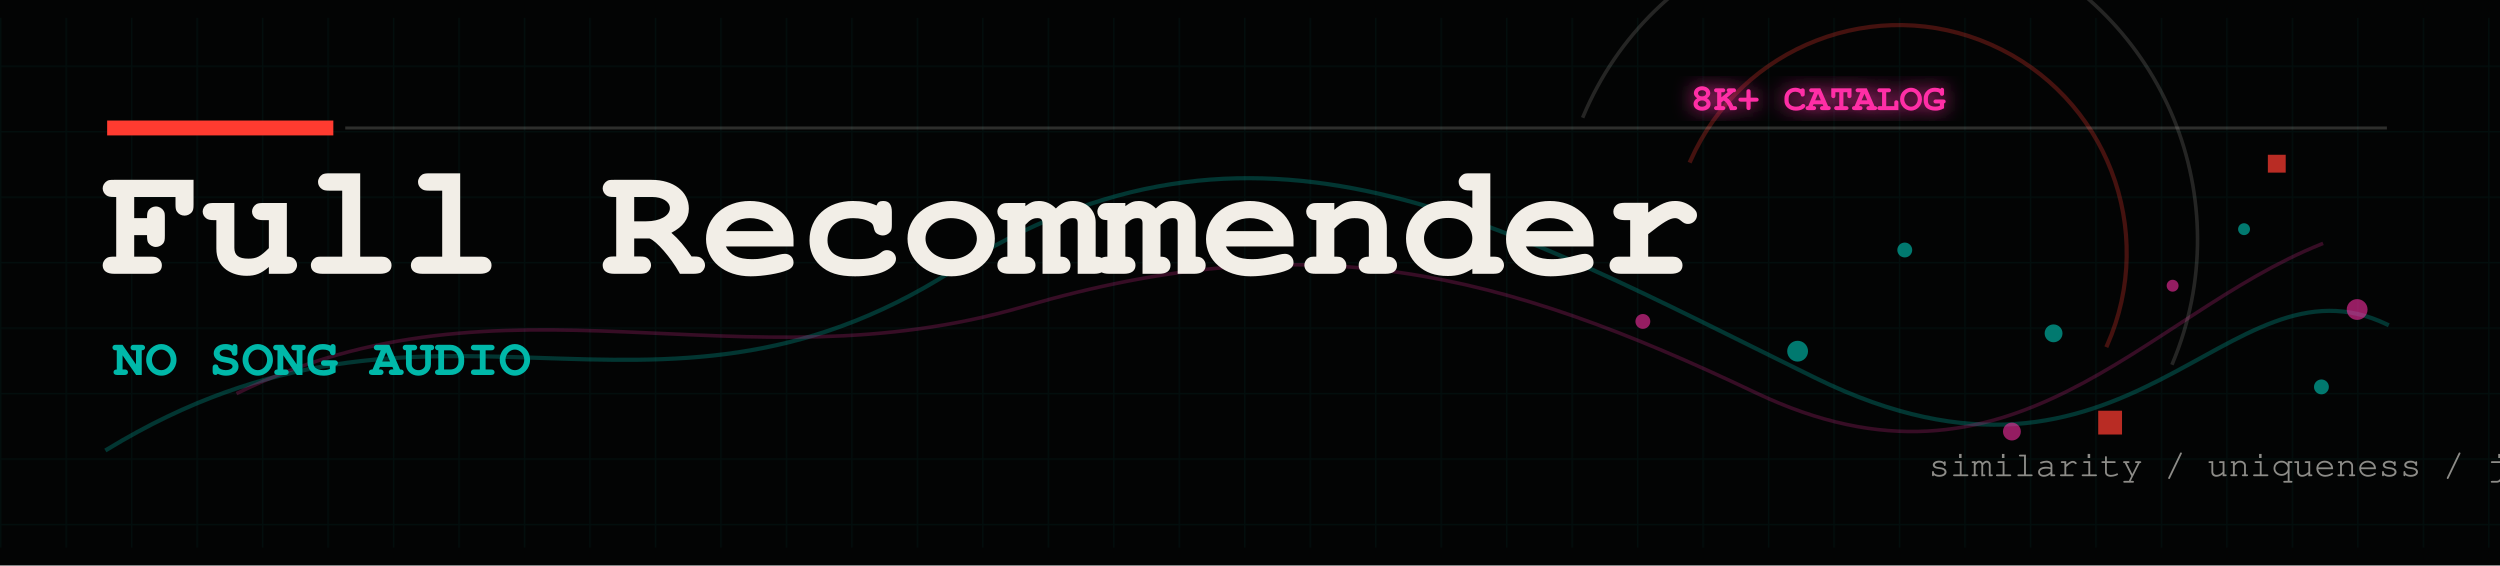
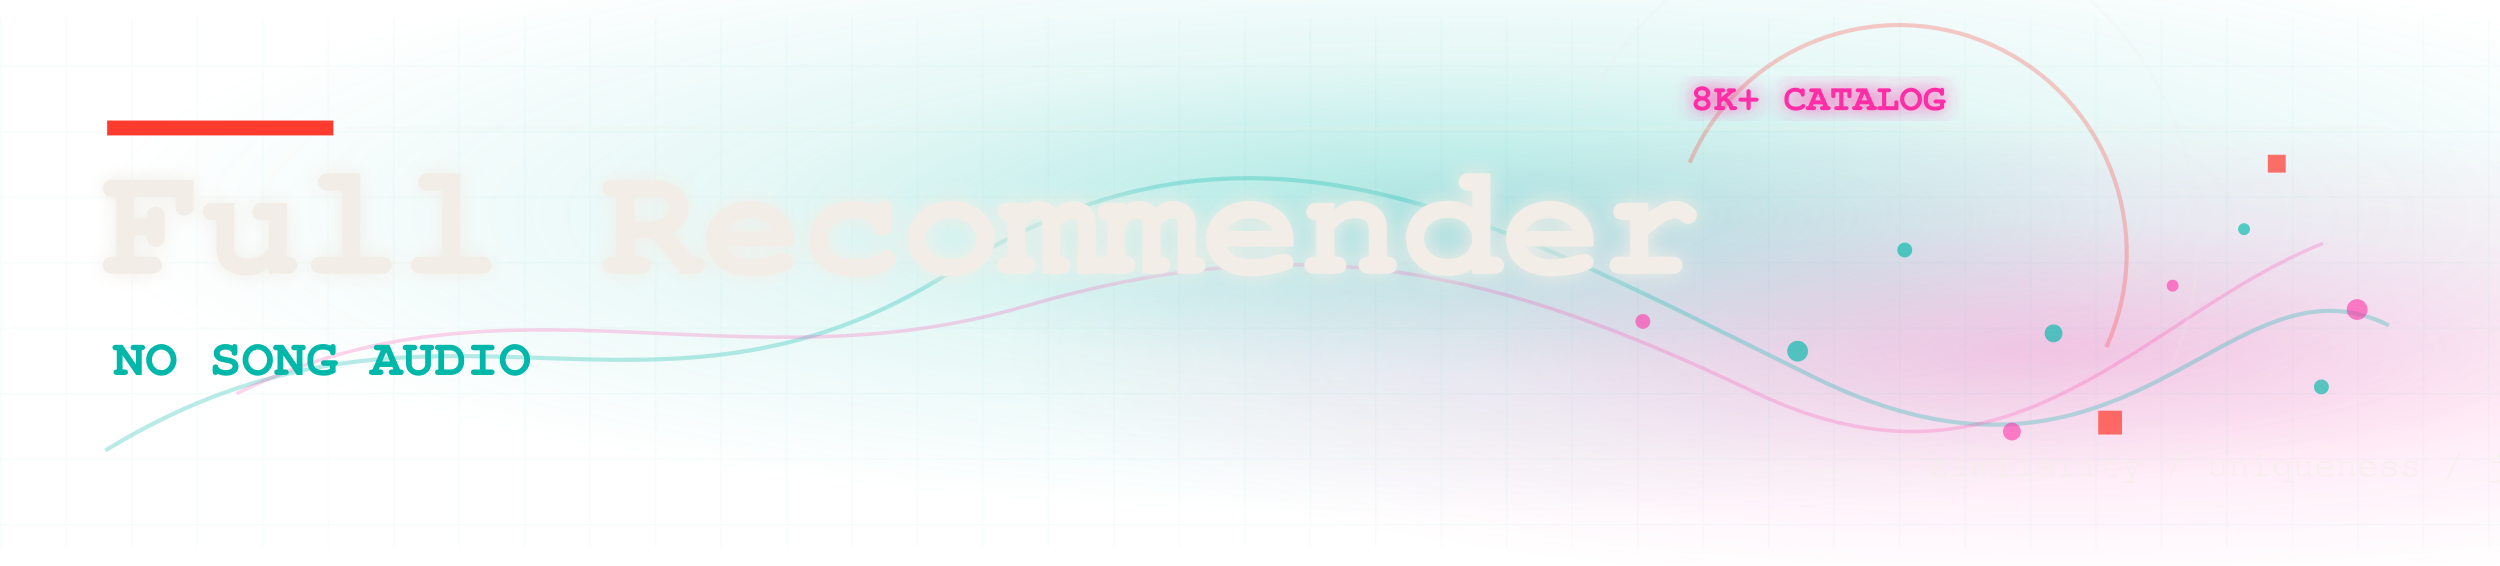
<svg xmlns="http://www.w3.org/2000/svg" viewBox="0 0 840 190" role="img" aria-labelledby="title desc">
  <defs>
    <filter id="softGlow" x="-20%" y="-40%" width="140%" height="180%">
      <feGaussianBlur stdDeviation="3.2" result="blur" />
      <feMerge>
        <feMergeNode in="blur" />
        <feMergeNode in="SourceGraphic" />
      </feMerge>
    </filter>
    <linearGradient id="ruleGradient" x1="0" x2="1" y1="0" y2="0">
      <stop offset="0" stop-color="#00b8a9" />
      <stop offset="0.52" stop-color="#ff2ea6" />
      <stop offset="1" stop-color="#ff3b30" />
    </linearGradient>
    <pattern id="microGrid" width="22" height="22" patternUnits="userSpaceOnUse">
      <path d="M22 0H0V22" fill="none" stroke="#00b8a9" stroke-opacity="0.14" stroke-width="1" />
    </pattern>
+     <radialGradient id="ambientTeal" cx="58%" cy="38%" r="54%">
+       <stop offset="0" stop-color="#00b8a9" stop-opacity="0.34" />
+       <stop offset="0.52" stop-color="#00b8a9" stop-opacity="0.1" />
+       <stop offset="1" stop-color="#00b8a9" stop-opacity="0" />
+     </radialGradient>
+     <radialGradient id="ambientMagenta" cx="82%" cy="62%" r="42%">
+       <stop offset="0" stop-color="#ff2ea6" stop-opacity="0.26" />
+       <stop offset="0.55" stop-color="#ff2ea6" stop-opacity="0.08" />
+       <stop offset="1" stop-color="#ff2ea6" stop-opacity="0" />
+     </radialGradient>
  </defs>
-   <rect width="840" height="190" fill="#030404" />
-   <rect x="0" y="6" width="840" height="178" fill="url(#microGrid)" opacity="0.38" />
+   <rect width="840" height="190" fill="url(#ambientTeal)" />
+   <rect width="840" height="190" fill="url(#ambientMagenta)" />
+   <rect x="0" y="6" width="840" height="178" fill="url(#microGrid)" opacity="0.22" />
  <g opacity="0.8" fill="none" stroke-linecap="square">
    <path d="M36 151 C146 84, 218 156, 320 91 S504 75, 610 127 S748 83, 802 109" stroke="#00b8a9" stroke-opacity="0.35" stroke-width="1.4" />
    <path d="M80 132 C170 88, 248 131, 344 103 S504 91, 590 132 S720 106, 780 82" stroke="#ff2ea6" stroke-opacity="0.26" stroke-width="1.2" />
    <path d="M532 39 A86 86 0 0 1 730 122" stroke="#f2eee7" stroke-opacity="0.18" stroke-width="1.2" />
    <path d="M568 54 A58 58 0 0 1 708 116" stroke="#ff3b30" stroke-opacity="0.33" stroke-width="1.4" />
  </g>
  <g fill="#00b8a9" opacity="0.65">
    <circle cx="604" cy="118" r="3.5" />
    <circle cx="640" cy="84" r="2.5" />
    <circle cx="690" cy="112" r="3" />
    <circle cx="754" cy="77" r="2" />
    <circle cx="780" cy="130" r="2.5" />
  </g>
  <g fill="#ff2ea6" opacity="0.58">
    <circle cx="552" cy="108" r="2.5" />
    <circle cx="676" cy="145" r="3" />
    <circle cx="730" cy="96" r="2" />
    <circle cx="792" cy="104" r="3.5" />
  </g>
  <g fill="#ff3b30" opacity="0.72">
    <rect x="705" y="138" width="8" height="8" />
    <rect x="762" y="52" width="6" height="6" />
  </g>
  <path d="M36 144H446" stroke="url(#ruleGradient)" stroke-width="4" />
  <path d="M36 43H112" stroke="#ff3b30" stroke-width="5" />
  <path d="M116 43H802" stroke="#f2eee7" stroke-opacity="0.18" stroke-width="1" />
-   <text x="34" y="92" fill="#f2eee7" font-family="Courier" font-size="56" font-weight="700" letter-spacing="0">Full Recommender</text>
+   <text x="34" y="92" fill="#f2eee7" font-family="Courier" font-size="56" font-weight="700" letter-spacing="0" filter="url(#softGlow)">Full Recommender</text>
  <text x="38" y="126" fill="#00b8a9" font-family="Courier" font-size="18" font-weight="700" letter-spacing="0">NO SONG AUDIO</text>
  <text x="568" y="37" fill="#ff2ea6" font-family="Courier" font-size="13" font-weight="700" letter-spacing="0" filter="url(#softGlow)">8K+ CATALOG</text>
  <text x="648" y="160" fill="#f2eee7" fill-opacity="0.58" font-family="Courier" font-size="12" font-weight="400" letter-spacing="0">similarity / uniqueness / journey</text>
</svg>
